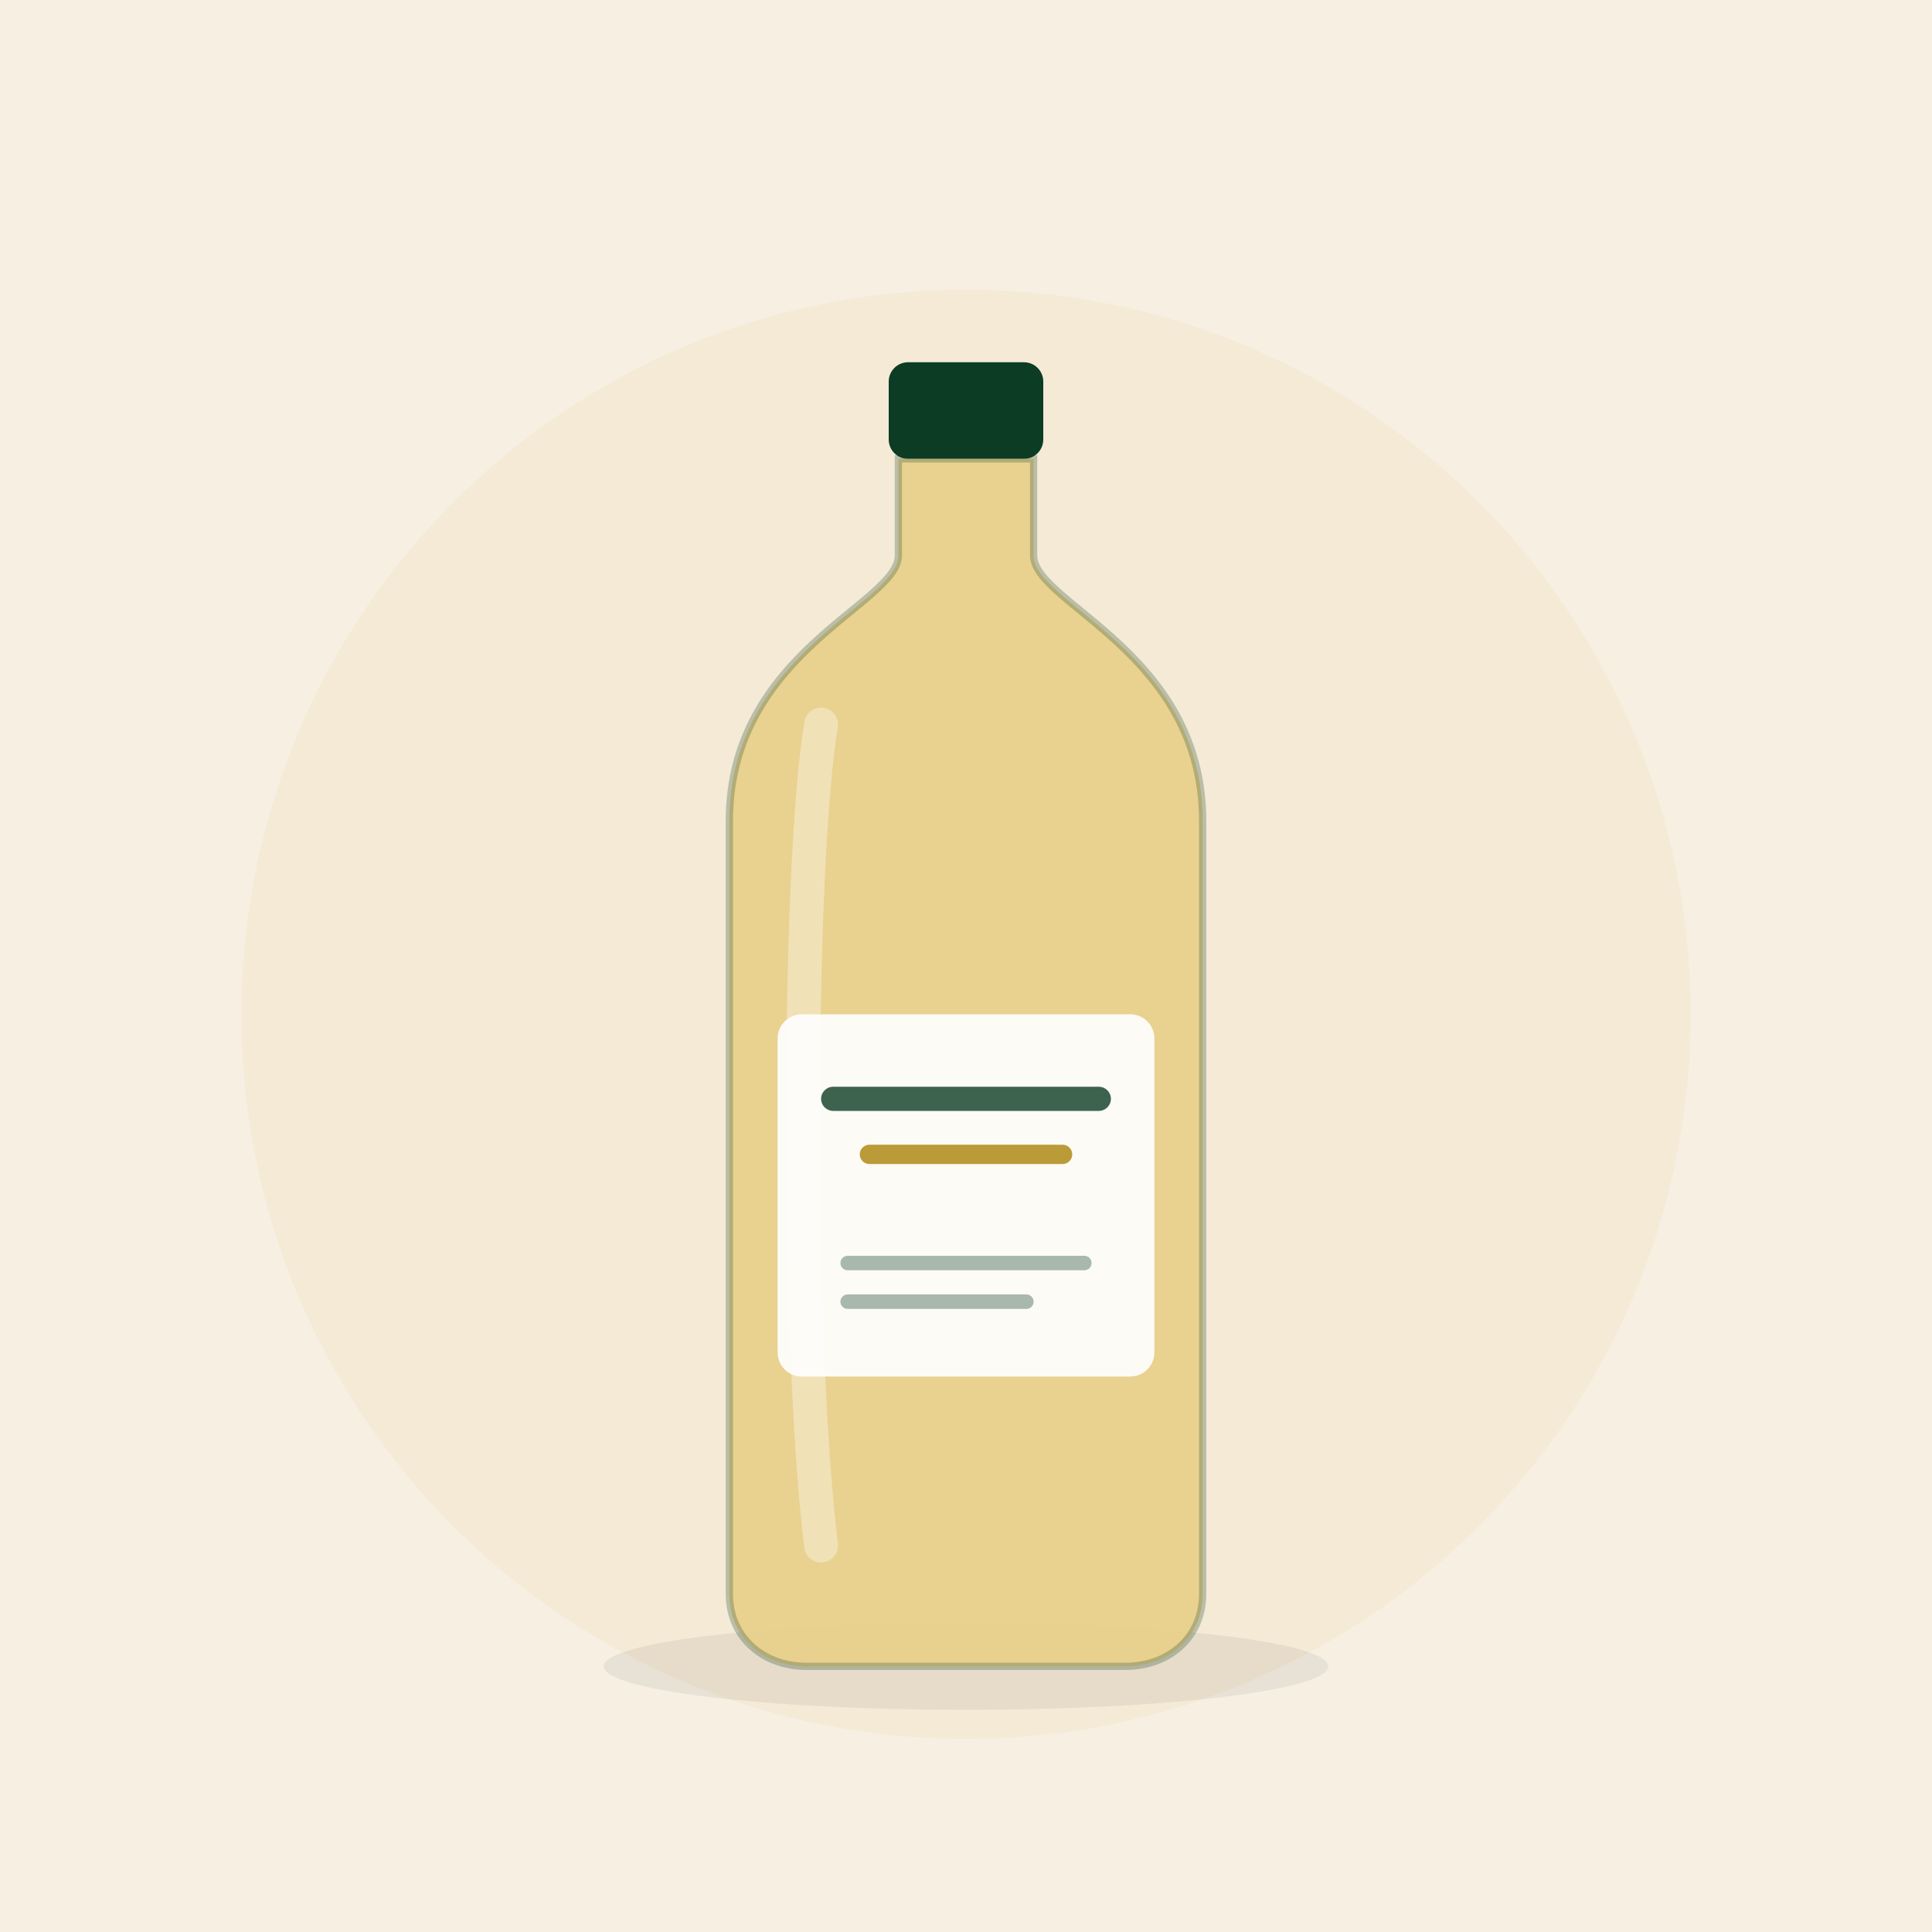
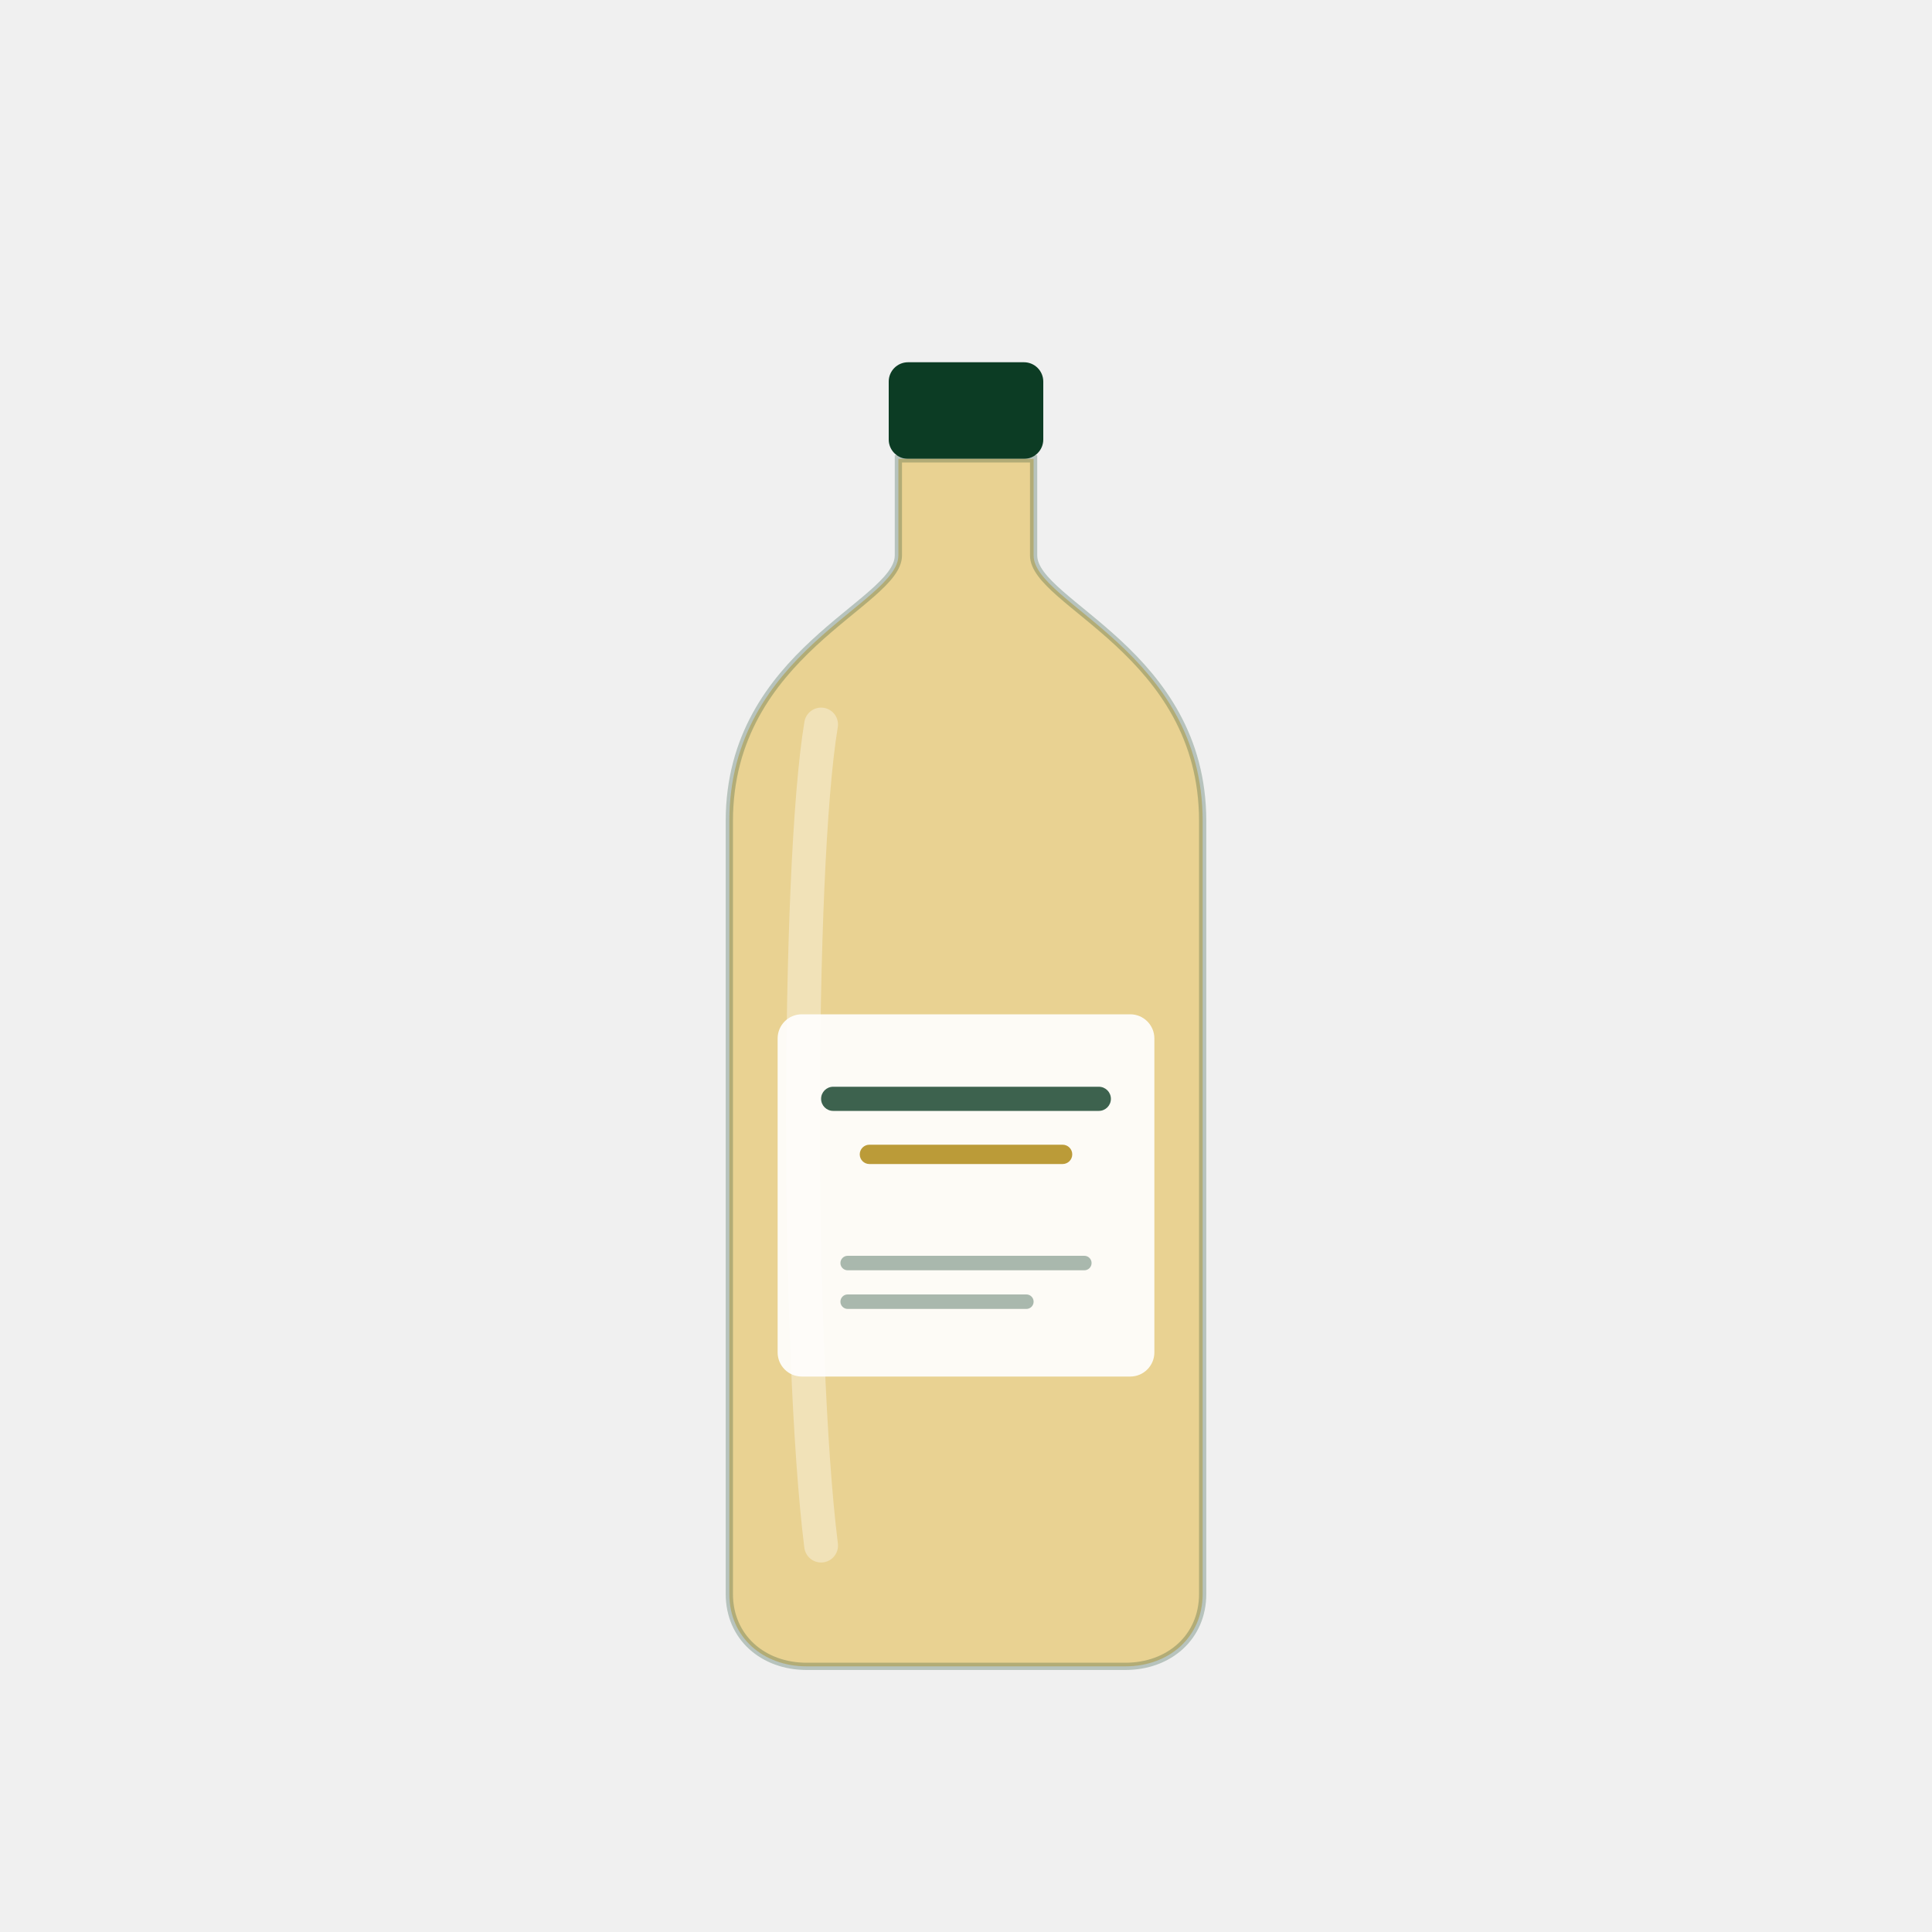
<svg xmlns="http://www.w3.org/2000/svg" viewBox="0 0 800 800" width="800" height="800">
-   <rect width="800" height="800" fill="#F6EFE2" />
-   <circle cx="400" cy="420" r="300" fill="#E8CF8A" opacity=".14" />
-   <ellipse cx="400" cy="690" rx="150" ry="18" fill="#000" opacity=".06" />
  <rect x="368" y="150" width="64" height="40" rx="8" fill="#0C3C24" />
  <path d="M372 190h56v40c0 20 70 40 70 110v320c0 18-14 30-32 30H334c-18 0-32-12-32-30V340c0-70 70-90 70-110z" fill="#E8CF8A" opacity=".92" />
  <path d="M372 190h56v40c0 20 70 40 70 110v320c0 18-14 30-32 30H334c-18 0-32-12-32-30V340c0-70 70-90 70-110z" fill="none" stroke="#0C3C24" stroke-opacity=".25" stroke-width="3" />
  <rect x="322" y="420" width="156" height="150" rx="10" fill="#fff" opacity=".92" />
  <rect x="340" y="450" width="120" height="10" rx="5" fill="#0C3C24" opacity=".8" />
  <rect x="356" y="474" width="88" height="8" rx="4" fill="#B49024" opacity=".9" />
  <rect x="348" y="520" width="104" height="6" rx="3" fill="#0C3C24" opacity=".35" />
  <rect x="348" y="536" width="80" height="6" rx="3" fill="#0C3C24" opacity=".35" />
  <path d="M340 300c-10 60-10 260 0 340" stroke="#fff" stroke-opacity=".35" stroke-width="14" stroke-linecap="round" fill="none" />
</svg>
